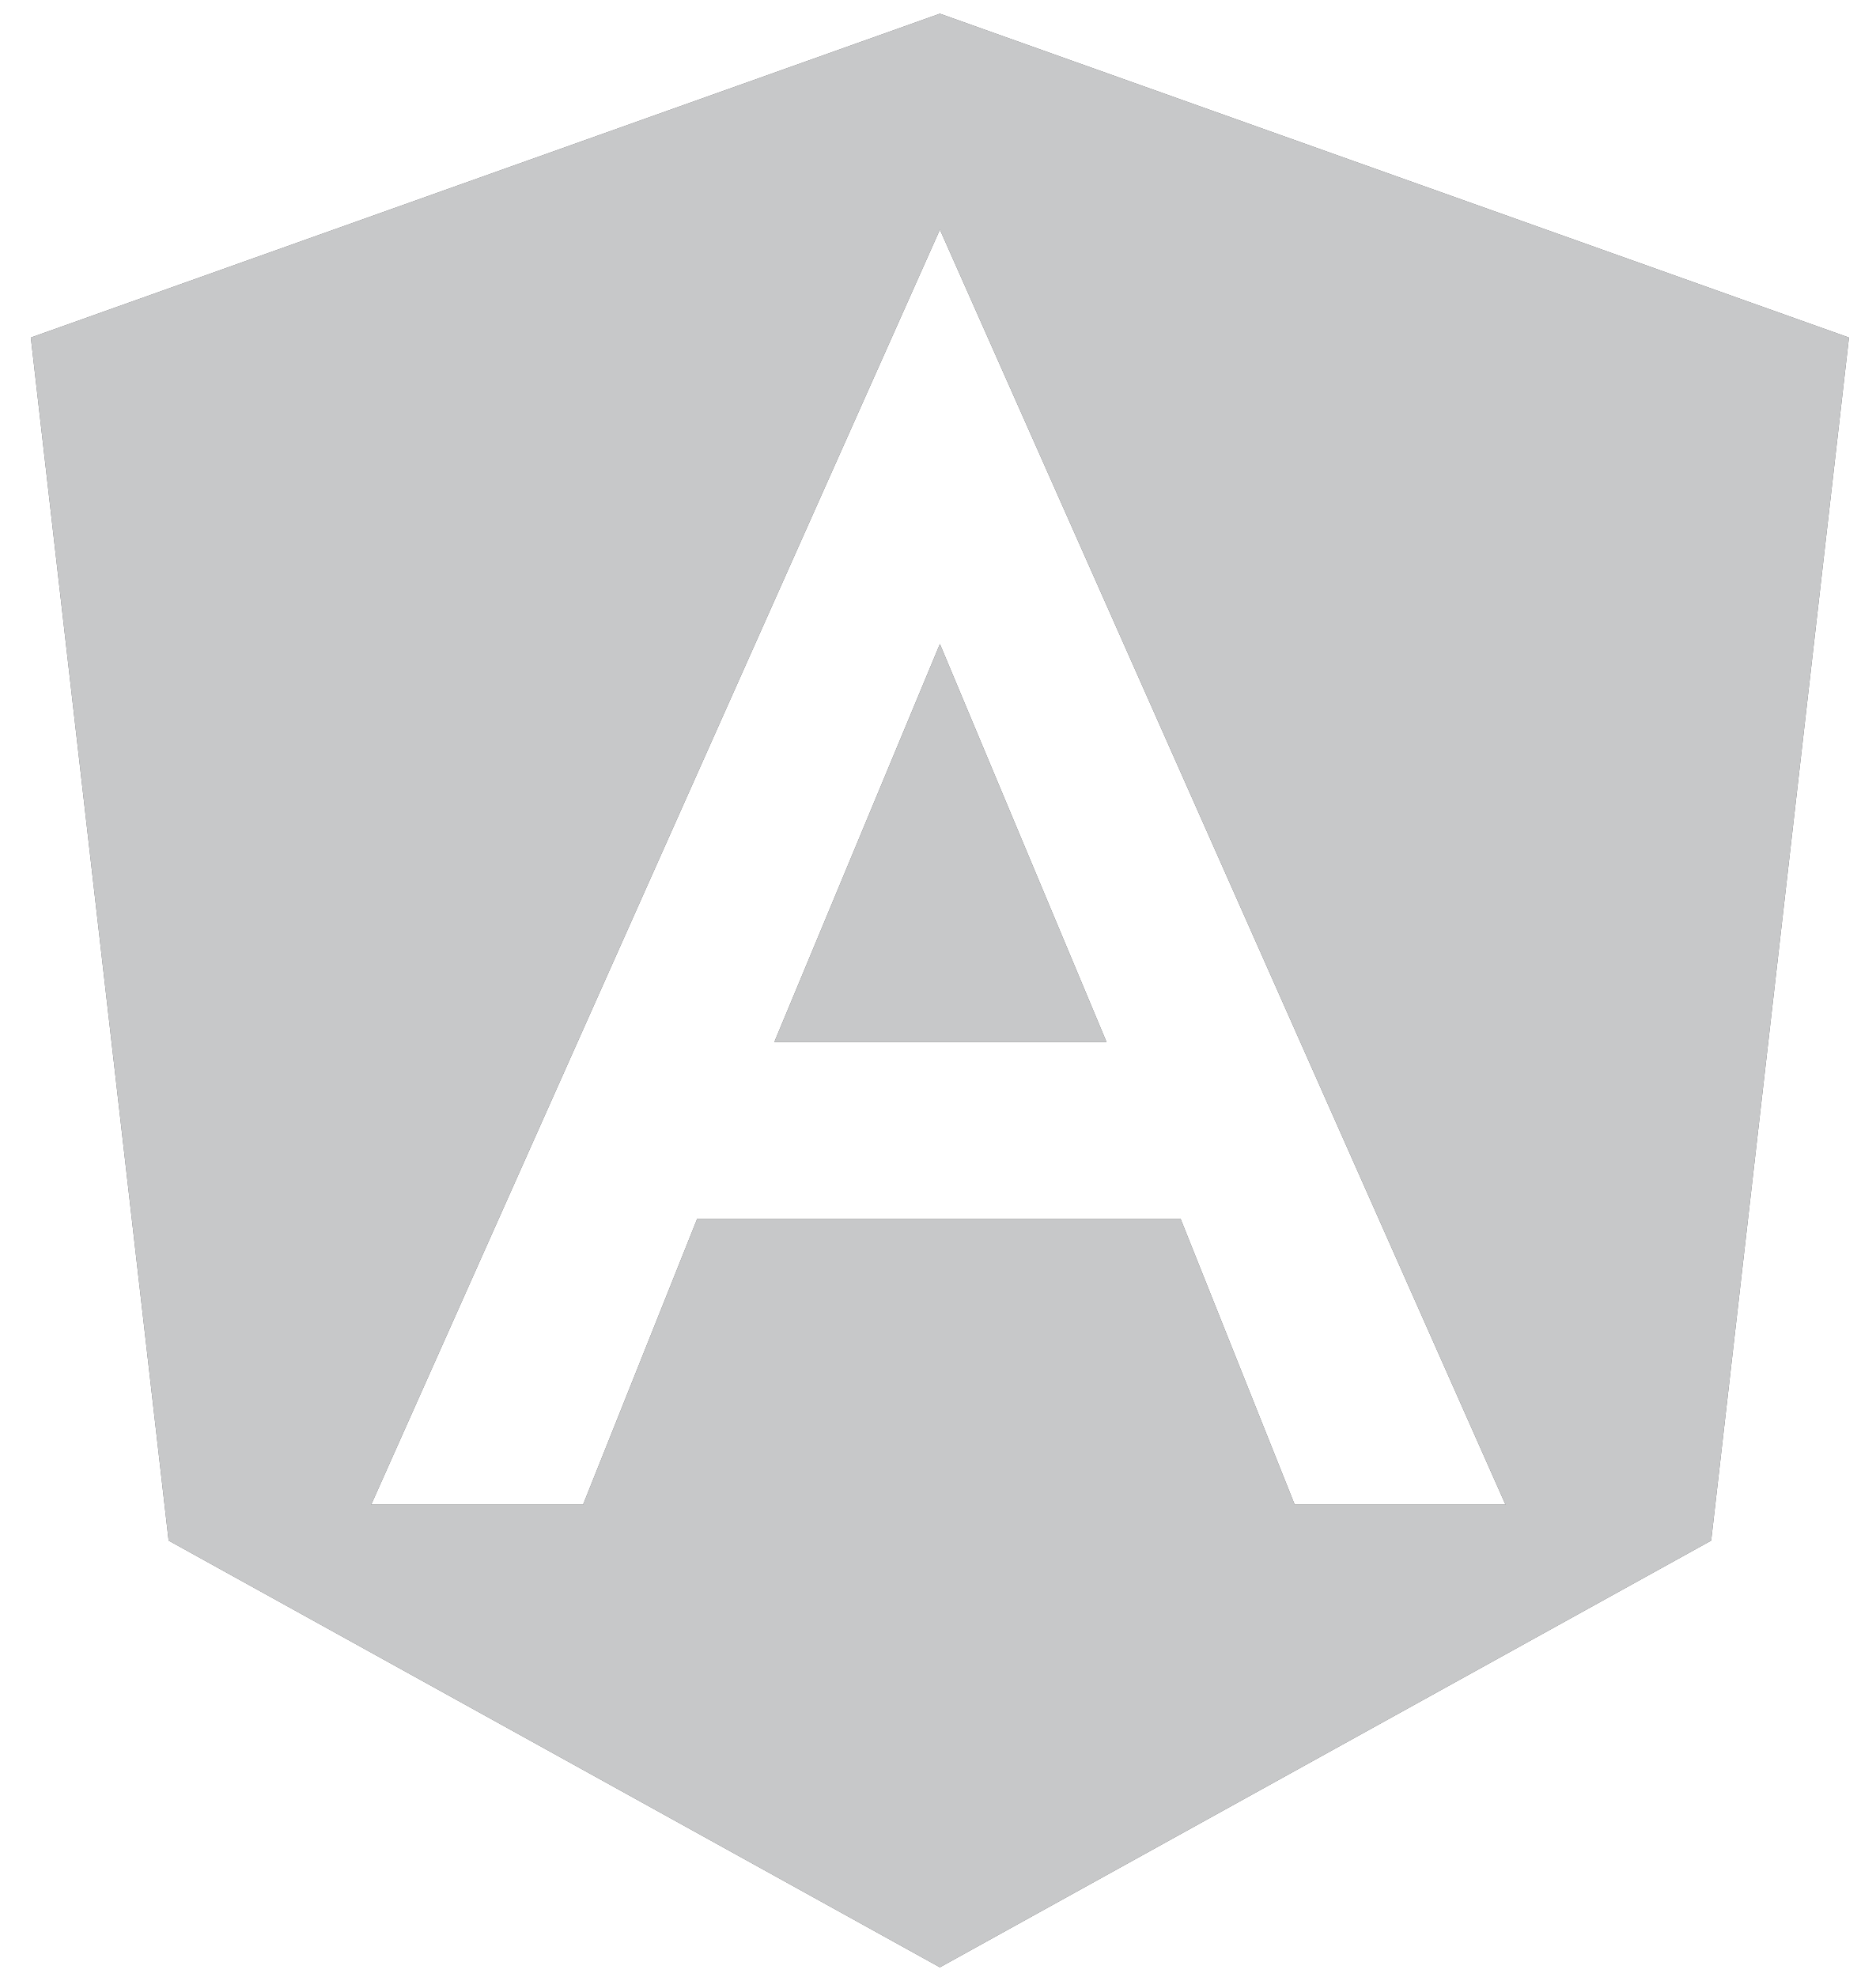
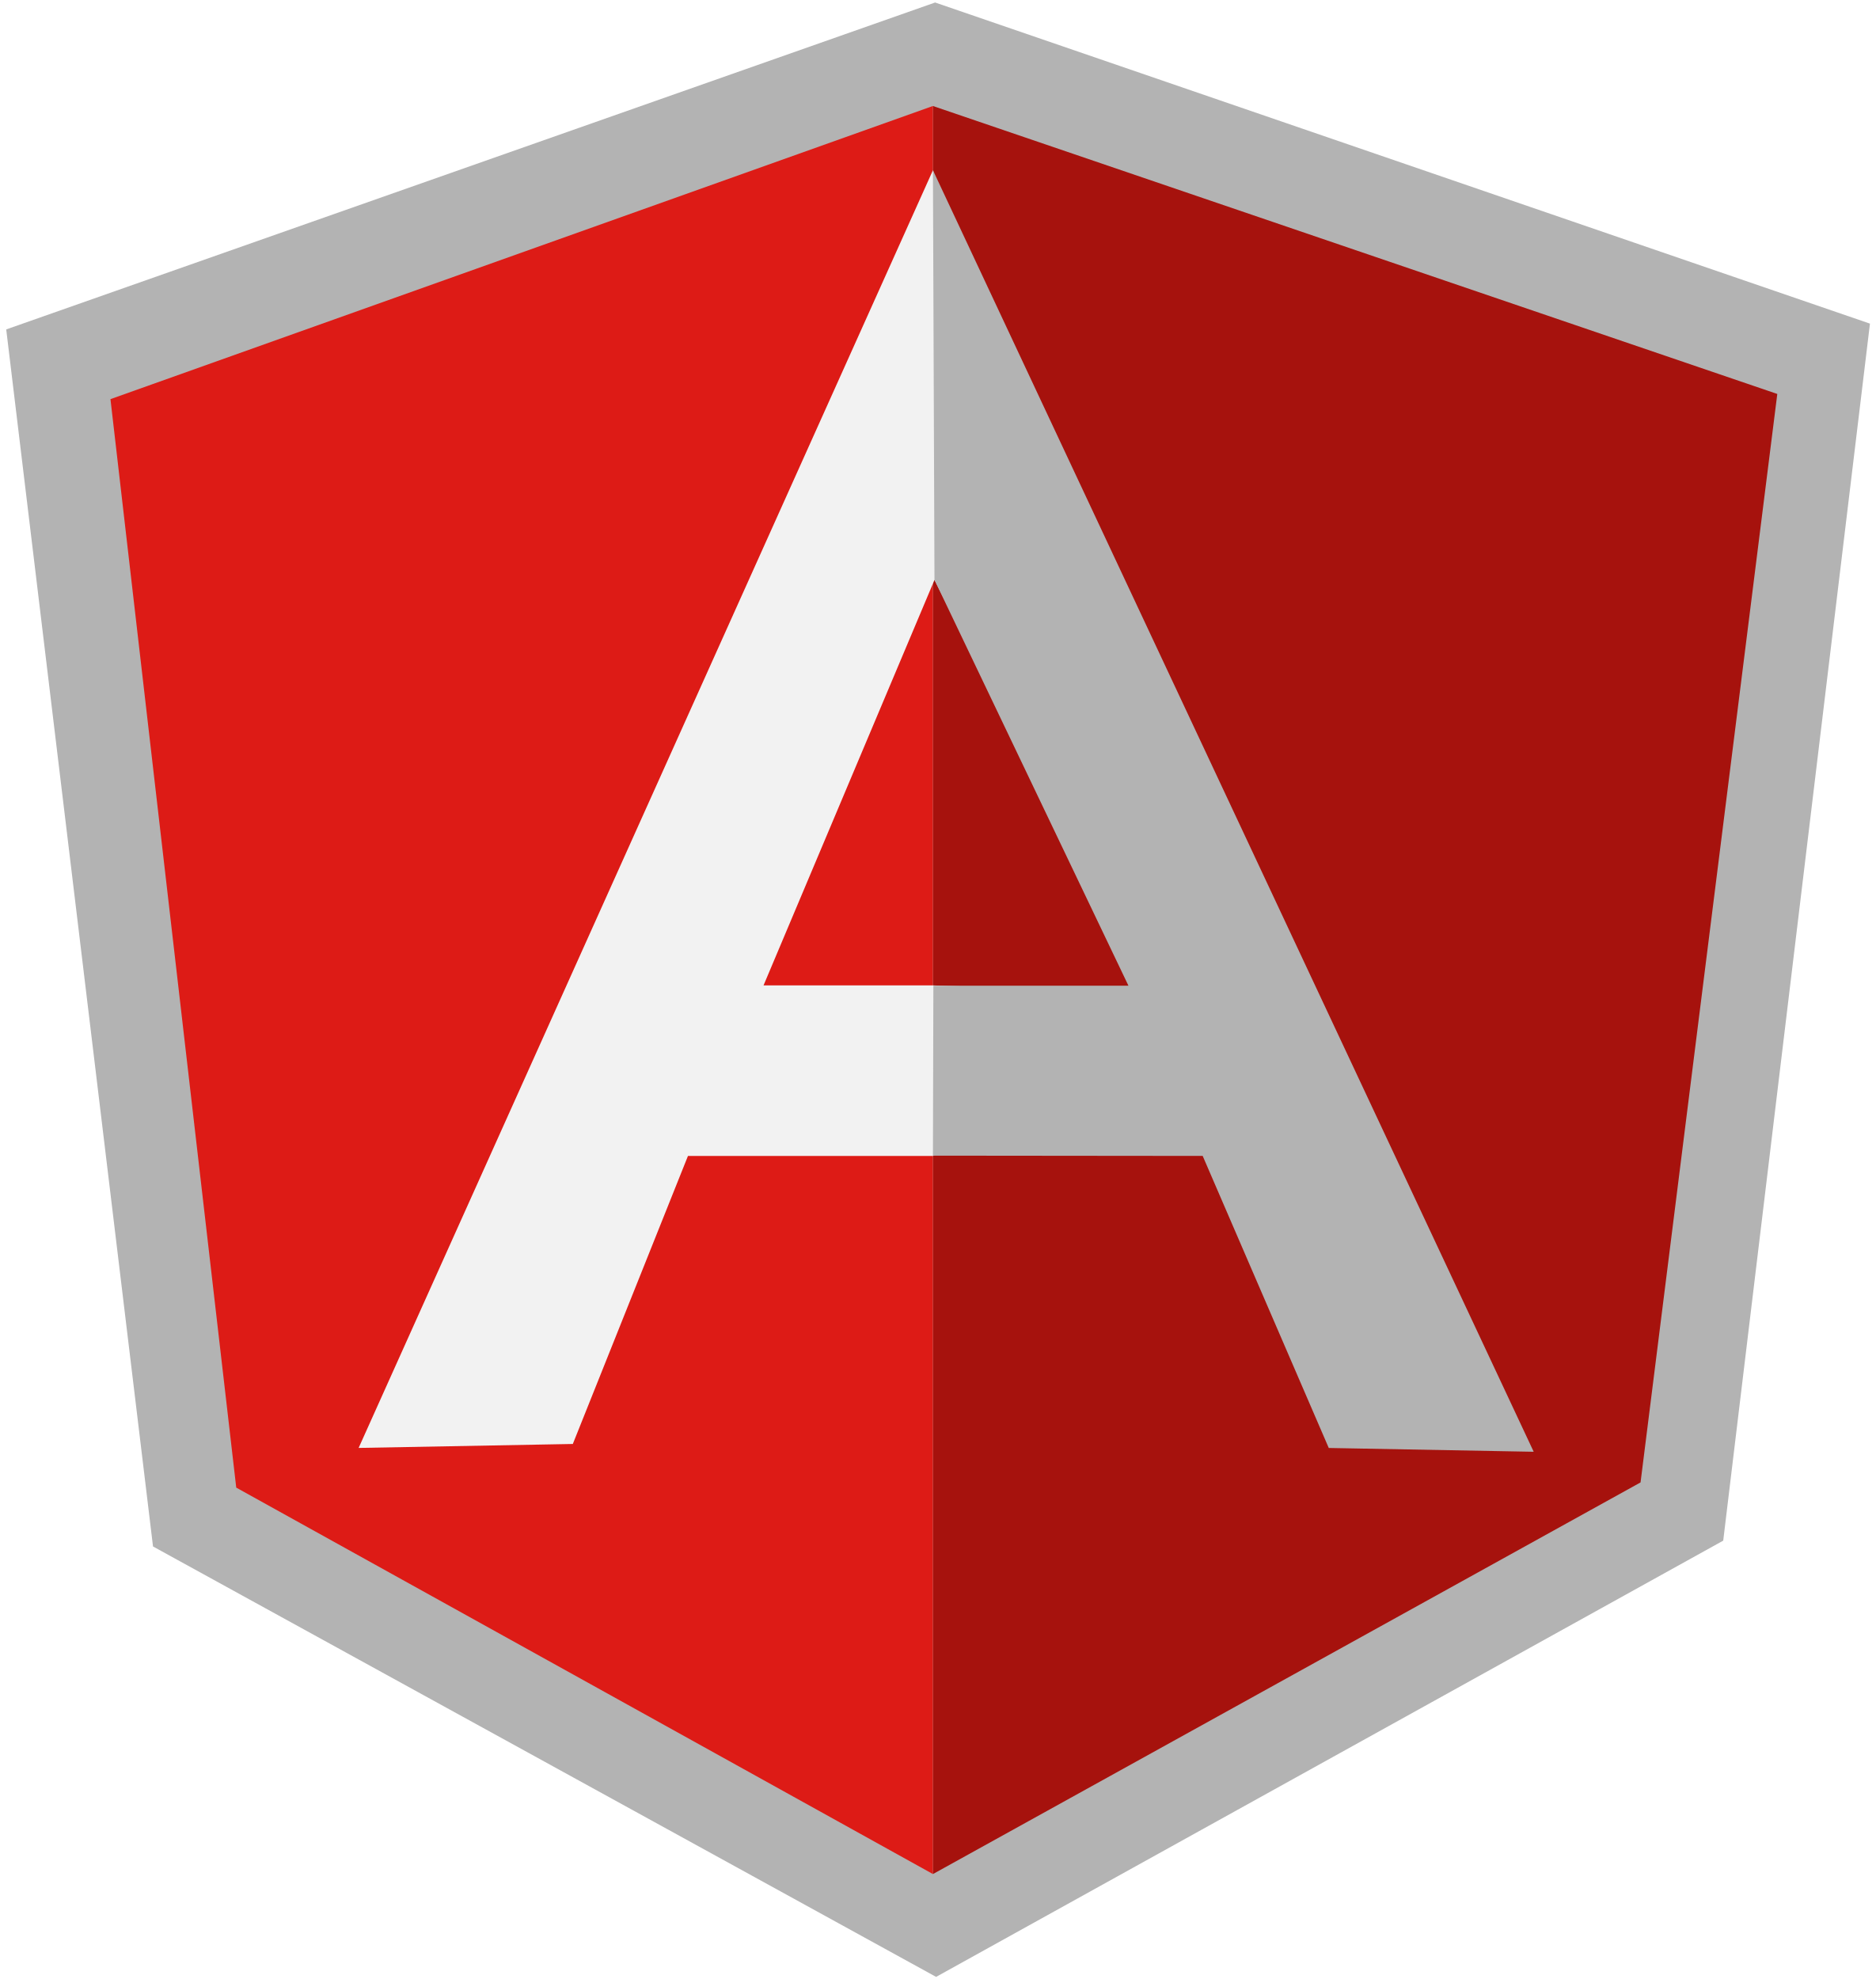
- <svg xmlns="http://www.w3.org/2000/svg" width="37" height="39" viewBox="0 0 37 39" fill="none">
-   <g id="Angular">
-     <path d="M18.539 0.27L36.47 6.659L33.752 30.391L18.539 38.809L3.326 30.391L0.608 6.659L18.539 0.27ZM18.539 4.529L7.322 29.681H11.501L13.752 24.042H23.286L25.537 29.681H29.695L18.539 4.529ZM21.825 20.554H15.274L18.539 12.704L21.825 20.554Z" fill="#56575A" />
-     <path d="M18.539 0.27L36.47 6.659L33.752 30.391L18.539 38.809L3.326 30.391L0.608 6.659L18.539 0.27ZM18.539 4.529L7.322 29.681H11.501L13.752 24.042H23.286L25.537 29.681H29.695L18.539 4.529ZM21.825 20.554H15.274L18.539 12.704L21.825 20.554Z" fill="#C7C8C9" />
-   </g>
+ <svg xmlns="http://www.w3.org/2000/svg" width="2370" height="2500" viewBox="0 0 256 270" preserveAspectRatio="xMinYMin meet">
+   <path d="M127.606.341L.849 44.95 20.88 211.022l106.86 58.732 107.412-59.528L255.175 44.16 127.606.341z" fill="#B3B3B3" />
+   <path d="M242.532 53.758L127.31 14.466v241.256l96.561-53.441 18.66-148.523z" fill="#A6120D" />
+   <path d="M15.073 54.466l17.165 148.525 95.07 52.731V14.462L15.074 54.465z" fill="#DD1B16" />
+   <path d="M159.027 142.898L127.31 157.73H93.881l-15.714 39.305-29.228.54L127.31 23.227l31.717 119.672zm-3.066-7.467l-28.44-56.303-23.329 55.334h23.117l28.652.97z" fill="#F2F2F2" />
+   <path d="M127.309 23.226l.21 55.902 26.47 55.377h-26.62l-.06 23.189 36.81.035 17.204 39.852 27.967.518-81.981-174.873z" fill="#B3B3B3" />
</svg>
